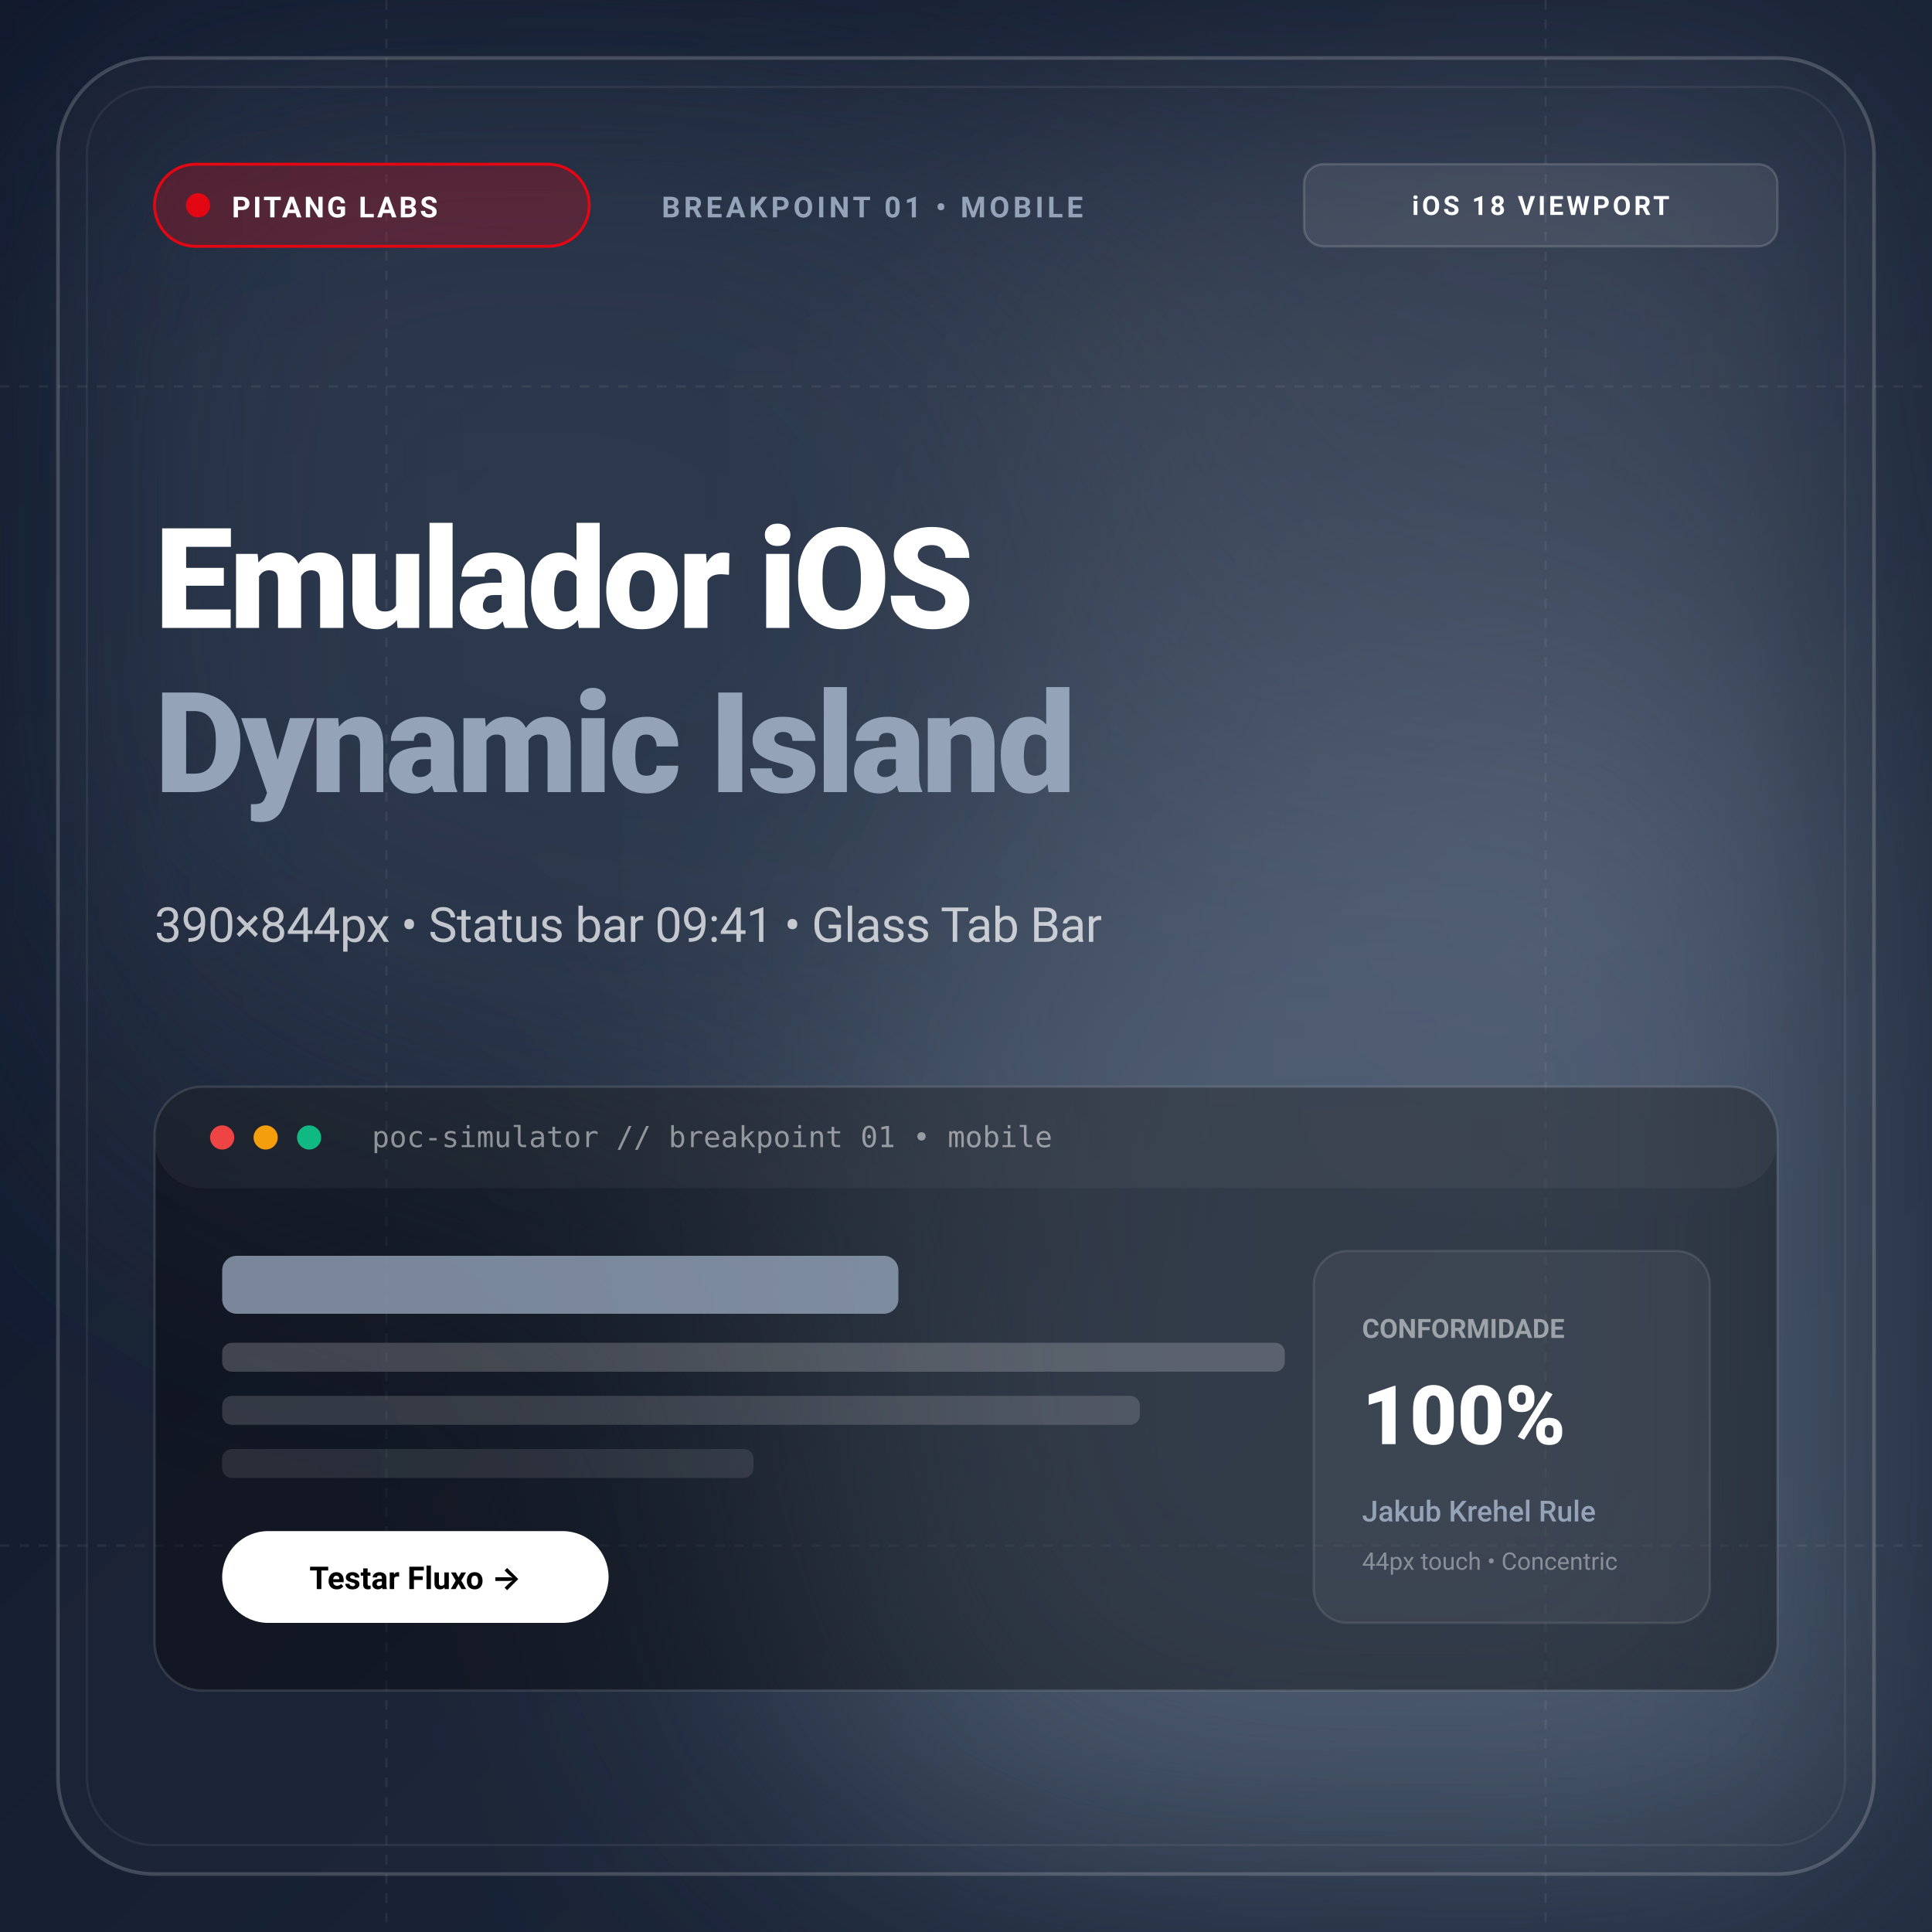
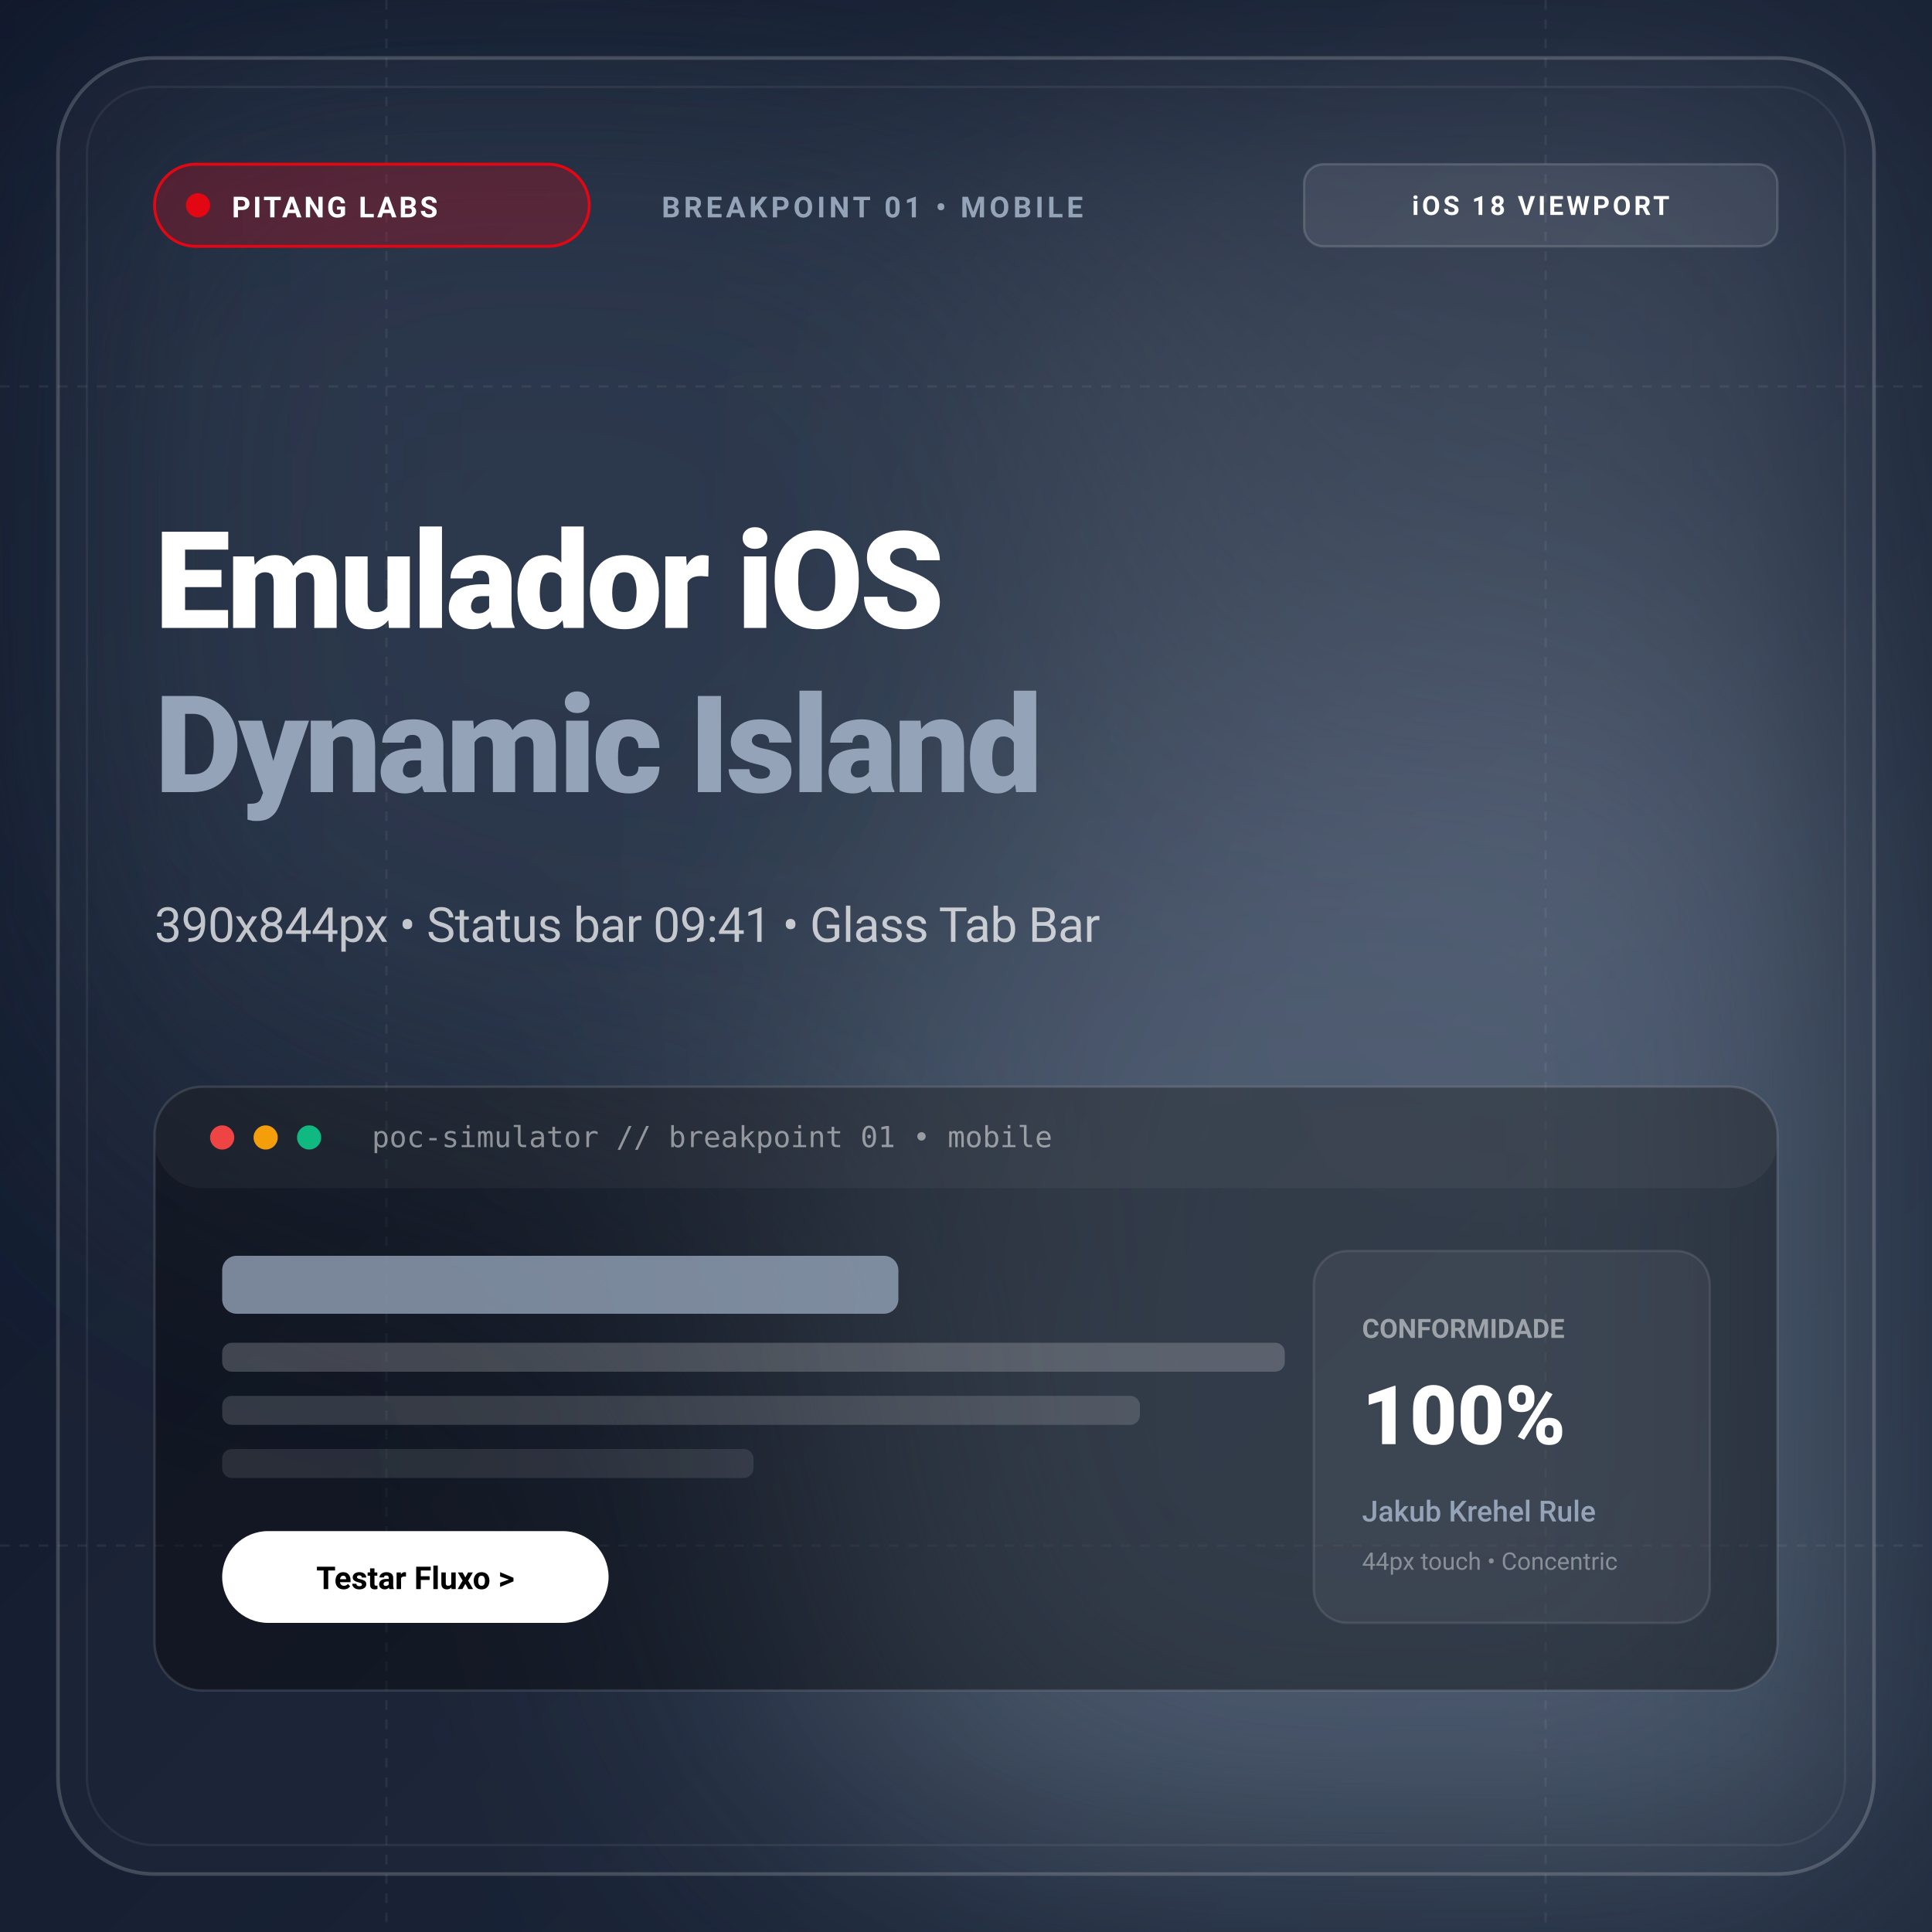
<svg xmlns="http://www.w3.org/2000/svg" width="800" height="800" viewBox="0 0 800 800">
  <defs>
    <linearGradient id="bg-cover-06.svg" x1="0%" y1="0%" x2="100%" y2="100%">
      <stop offset="0%" stop-color="#0F172A" />
      <stop offset="100%" stop-color="#1E293B" />
    </linearGradient>
    <filter id="blur-cover-06.svg" x="-40%" y="-40%" width="180%" height="180%">
      <feGaussianBlur stdDeviation="80" />
    </filter>
  </defs>
  <rect width="800" height="800" fill="url(#bg-cover-06.svg)" />
  <g filter="url(#blur-cover-06.svg)" opacity="0.65">
    <circle cx="220" cy="220" r="260" fill="#334155" />
    <circle cx="620" cy="580" r="300" fill="#64748B" />
    <circle cx="640" cy="180" r="200" fill="#94A3B8" opacity="0.4" />
  </g>
  <path d="M 0 160 L 800 160 M 0 640 L 800 640 M 160 0 L 160 800 M 640 0 L 640 800" stroke="rgba(255,255,255,0.06)" stroke-width="1" stroke-dasharray="4 4" />
  <rect x="24" y="24" width="752" height="752" rx="40" fill="rgba(255,255,255,0.02)" stroke="rgba(255,255,255,0.18)" stroke-width="1.5" />
  <rect x="36" y="36" width="728" height="728" rx="28" fill="none" stroke="rgba(255,255,255,0.06)" stroke-width="1" />
  <g transform="translate(64, 68)">
    <rect width="180" height="34" rx="17" fill="rgba(227,6,19,0.25)" stroke="#E30613" stroke-width="1.2" />
    <circle cx="18" cy="17" r="5" fill="#E30613" />
    <text x="32" y="22" font-family="-apple-system, BlinkMacSystemFont, 'Segoe UI', Roboto, sans-serif" font-size="12" font-weight="700" fill="#FFFFFF" letter-spacing="1">PITANG LABS</text>
    <text x="210" y="22" font-family="-apple-system, BlinkMacSystemFont, 'Segoe UI', Roboto, sans-serif" font-size="12" font-weight="600" fill="#94A3B8" letter-spacing="1.5">BREAKPOINT 01 • MOBILE</text>
  </g>
  <g transform="translate(540, 68)">
    <rect width="196" height="34" rx="8" fill="rgba(255,255,255,0.08)" stroke="rgba(255,255,255,0.15)" stroke-width="1" />
    <text x="98" y="21" text-anchor="middle" font-family="-apple-system, BlinkMacSystemFont, 'Segoe UI', Roboto, sans-serif" font-size="11" font-weight="700" fill="#FFFFFF" letter-spacing="1.2">iOS 18 VIEWPORT</text>
  </g>
  <g transform="translate(64, 260)" fill="#FFFFFF" font-family="-apple-system, BlinkMacSystemFont, 'Segoe UI', Roboto, sans-serif">
-     <text x="0" y="0" font-size="58" font-weight="800" letter-spacing="-1.5">Emulador iOS</text>
-     <text x="0" y="68" font-size="58" font-weight="800" letter-spacing="-1.5" fill="#94A3B8">Dynamic Island</text>
-     <text x="0" y="130" font-size="20" font-weight="400" fill="rgba(255,255,255,0.72)" letter-spacing="-0.2">390×844px • Status bar 09:41 • Glass Tab Bar</text>
+     <text x="0" y="0" font-size="56" font-weight="800" letter-spacing="-1.5">Emulador iOS</text>
+     <text x="0" y="68" font-size="56" font-weight="800" letter-spacing="-1.5" fill="#94A3B8">Dynamic Island</text>
+     <text x="0" y="130" font-size="20" font-weight="400" fill="rgba(255,255,255,0.72)" letter-spacing="-0.2">390x844px • Status bar 09:41 • Glass Tab Bar</text>
  </g>
  <g transform="translate(64, 450)">
    <rect width="672" height="250" rx="20" fill="rgba(0,0,0,0.35)" stroke="rgba(255,255,255,0.12)" stroke-width="1" />
    <rect x="0" y="0" width="672" height="42" rx="20" fill="rgba(255,255,255,0.04)" />
    <circle cx="28" cy="21" r="5" fill="#EF4444" />
    <circle cx="46" cy="21" r="5" fill="#F59E0B" />
    <circle cx="64" cy="21" r="5" fill="#10B981" />
    <text x="90" y="25" font-family="monospace" font-size="12" fill="rgba(255,255,255,0.5)">poc-simulator // breakpoint 01 • mobile</text>
    <rect x="28" y="70" width="280" height="24" rx="6" fill="#94A3B8" opacity="0.8" />
    <rect x="28" y="106" width="440" height="12" rx="4" fill="rgba(255,255,255,0.2)" />
    <rect x="28" y="128" width="380" height="12" rx="4" fill="rgba(255,255,255,0.15)" />
    <rect x="28" y="150" width="220" height="12" rx="4" fill="rgba(255,255,255,0.1)" />
    <rect x="28" y="184" width="160" height="38" rx="19" fill="#FFFFFF" />
-     <text x="108" y="208" text-anchor="middle" font-family="-apple-system, BlinkMacSystemFont, 'Segoe UI', Roboto, sans-serif" font-size="13" font-weight="700" fill="#000000">Testar Fluxo →</text>
+     <text x="108" y="208" text-anchor="middle" font-family="-apple-system, BlinkMacSystemFont, 'Segoe UI', Roboto, sans-serif" font-size="13" font-weight="700" fill="#000000">Testar Fluxo &gt;</text>
    <g transform="translate(480, 68)">
      <rect width="164" height="154" rx="14" fill="rgba(255,255,255,0.05)" stroke="rgba(255,255,255,0.1)" stroke-width="1" />
      <text x="20" y="36" font-family="-apple-system, BlinkMacSystemFont, 'Segoe UI', Roboto, sans-serif" font-size="11" font-weight="600" fill="rgba(255,255,255,0.5)">CONFORMIDADE</text>
      <text x="20" y="80" font-family="-apple-system, BlinkMacSystemFont, 'Segoe UI', Roboto, sans-serif" font-size="34" font-weight="800" fill="#FFFFFF" style="font-variant-numeric: tabular-nums">100%</text>
      <text x="20" y="112" font-family="-apple-system, BlinkMacSystemFont, 'Segoe UI', Roboto, sans-serif" font-size="12" font-weight="500" fill="#94A3B8">Jakub Krehel Rule</text>
      <text x="20" y="132" font-family="-apple-system, BlinkMacSystemFont, 'Segoe UI', Roboto, sans-serif" font-size="10" font-weight="400" fill="rgba(255,255,255,0.4)">44px touch • Concentric</text>
    </g>
  </g>
</svg>
